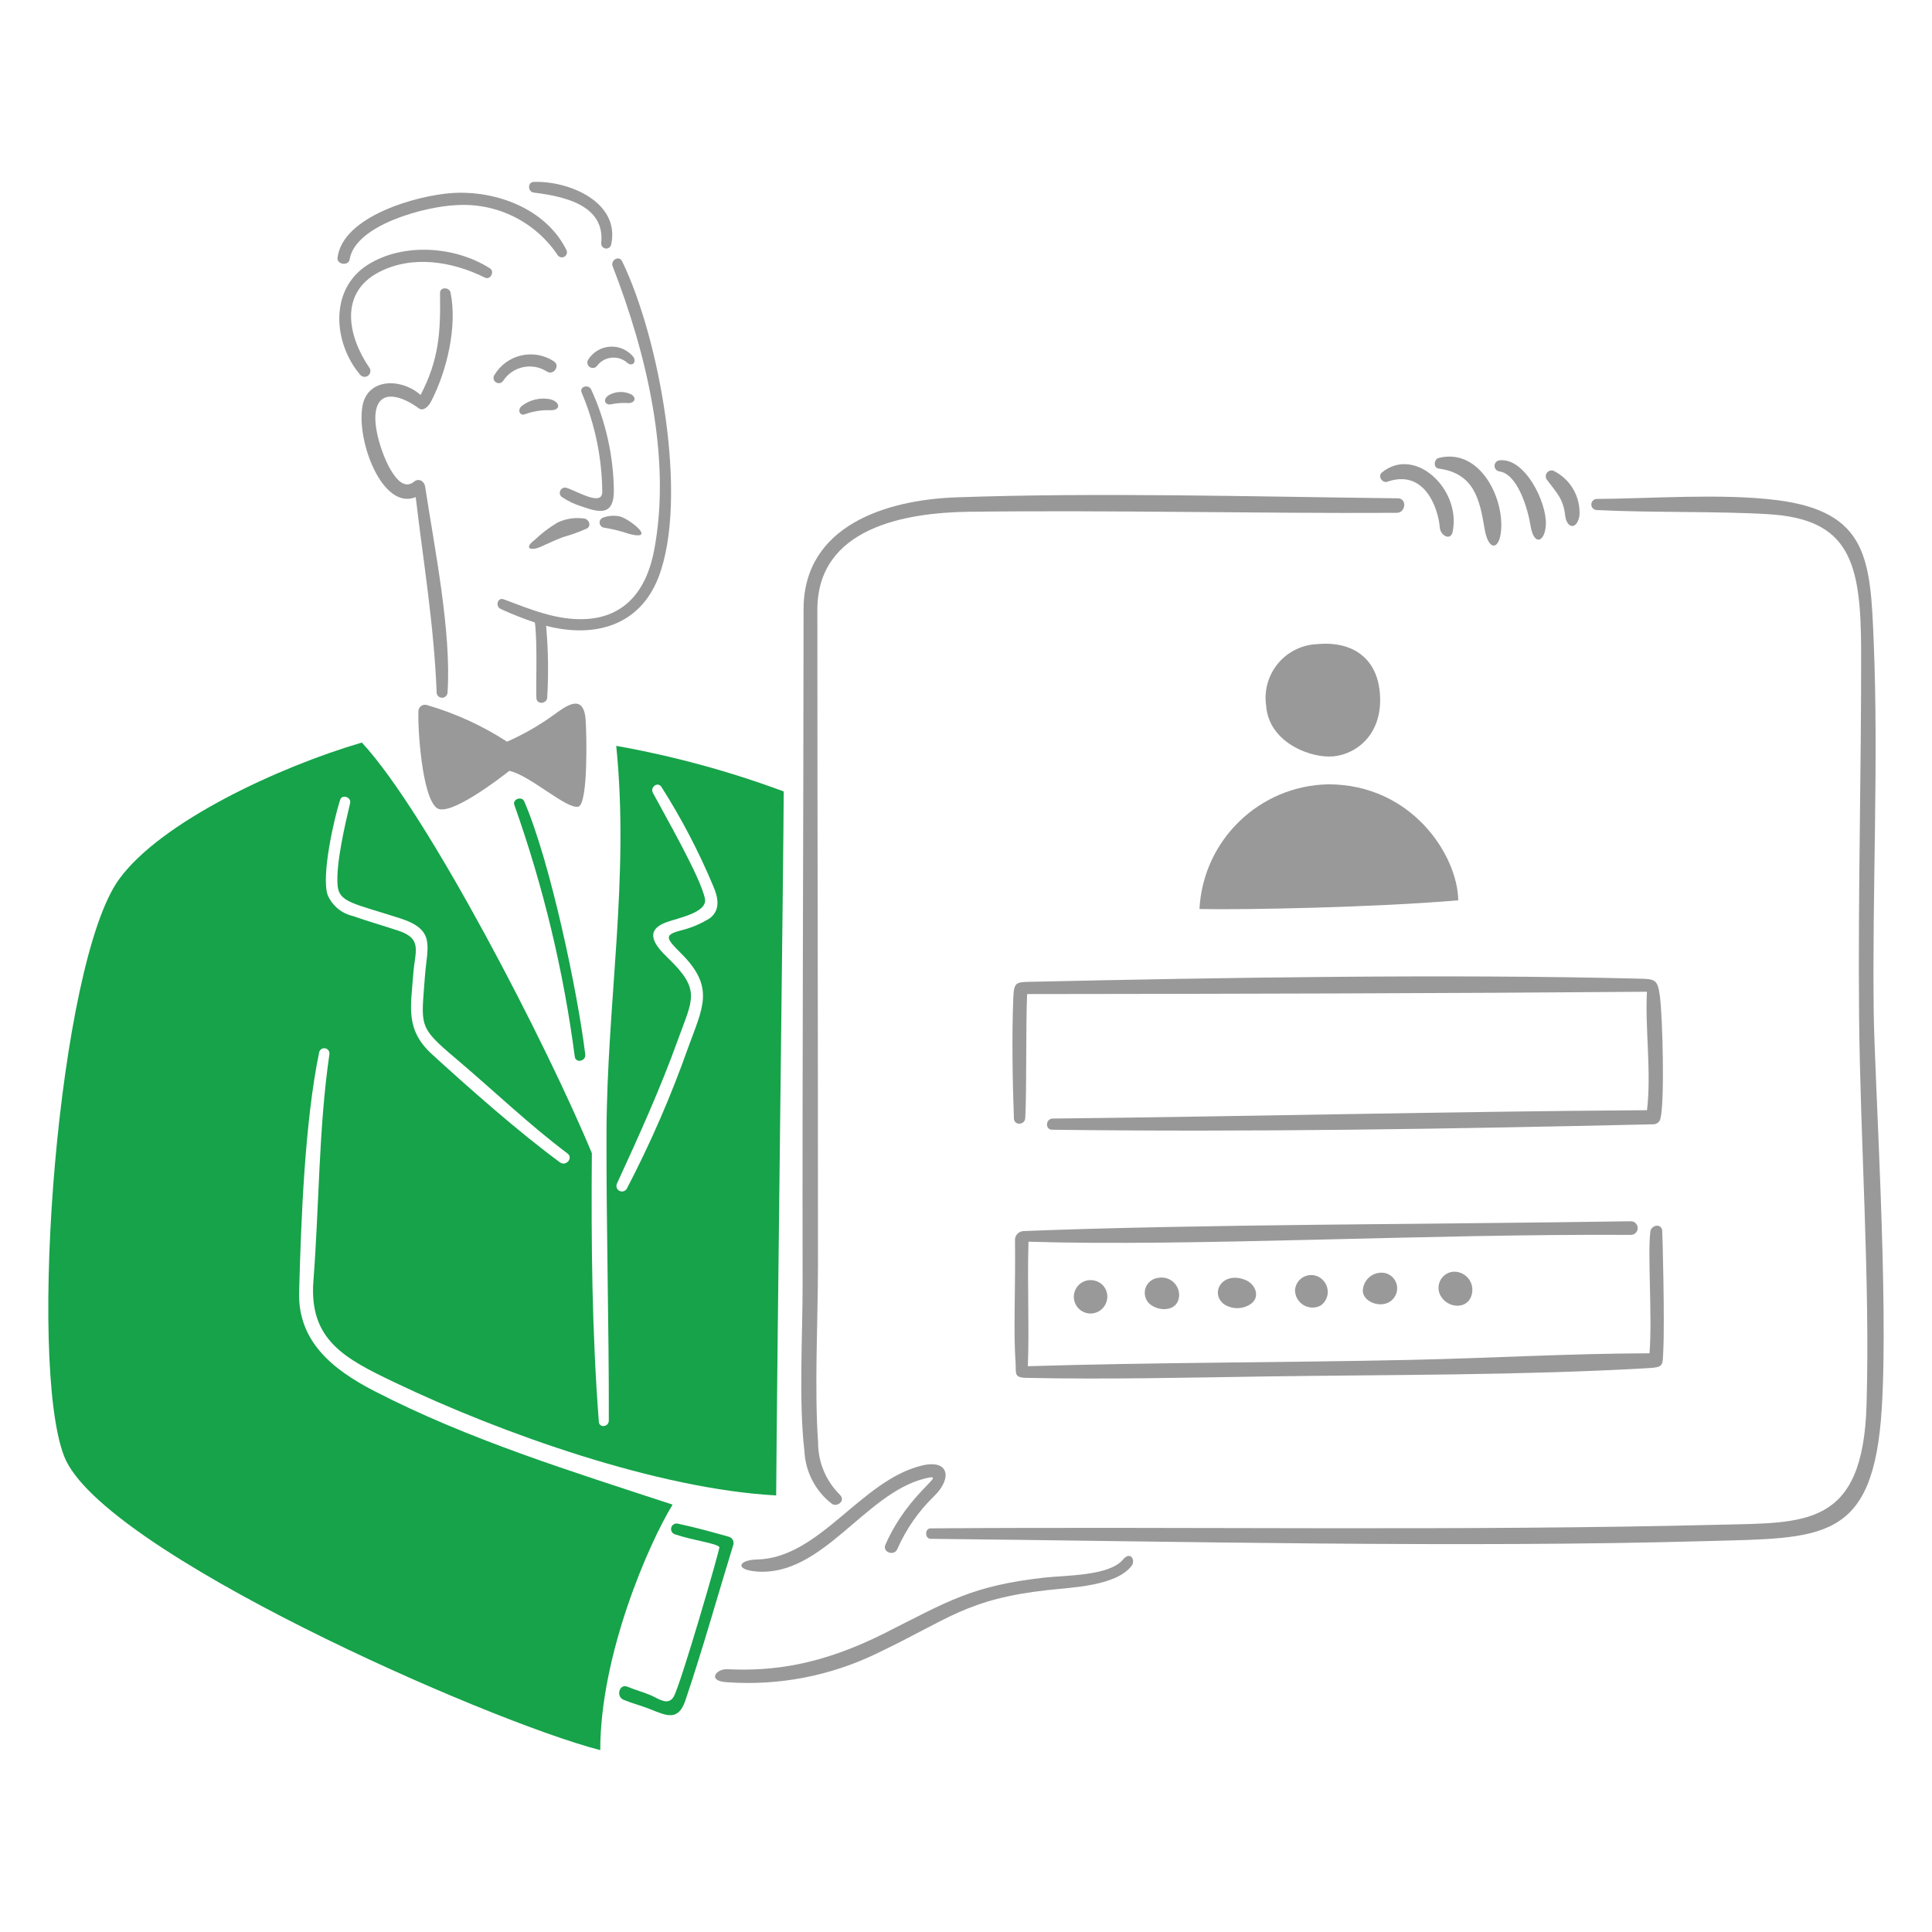
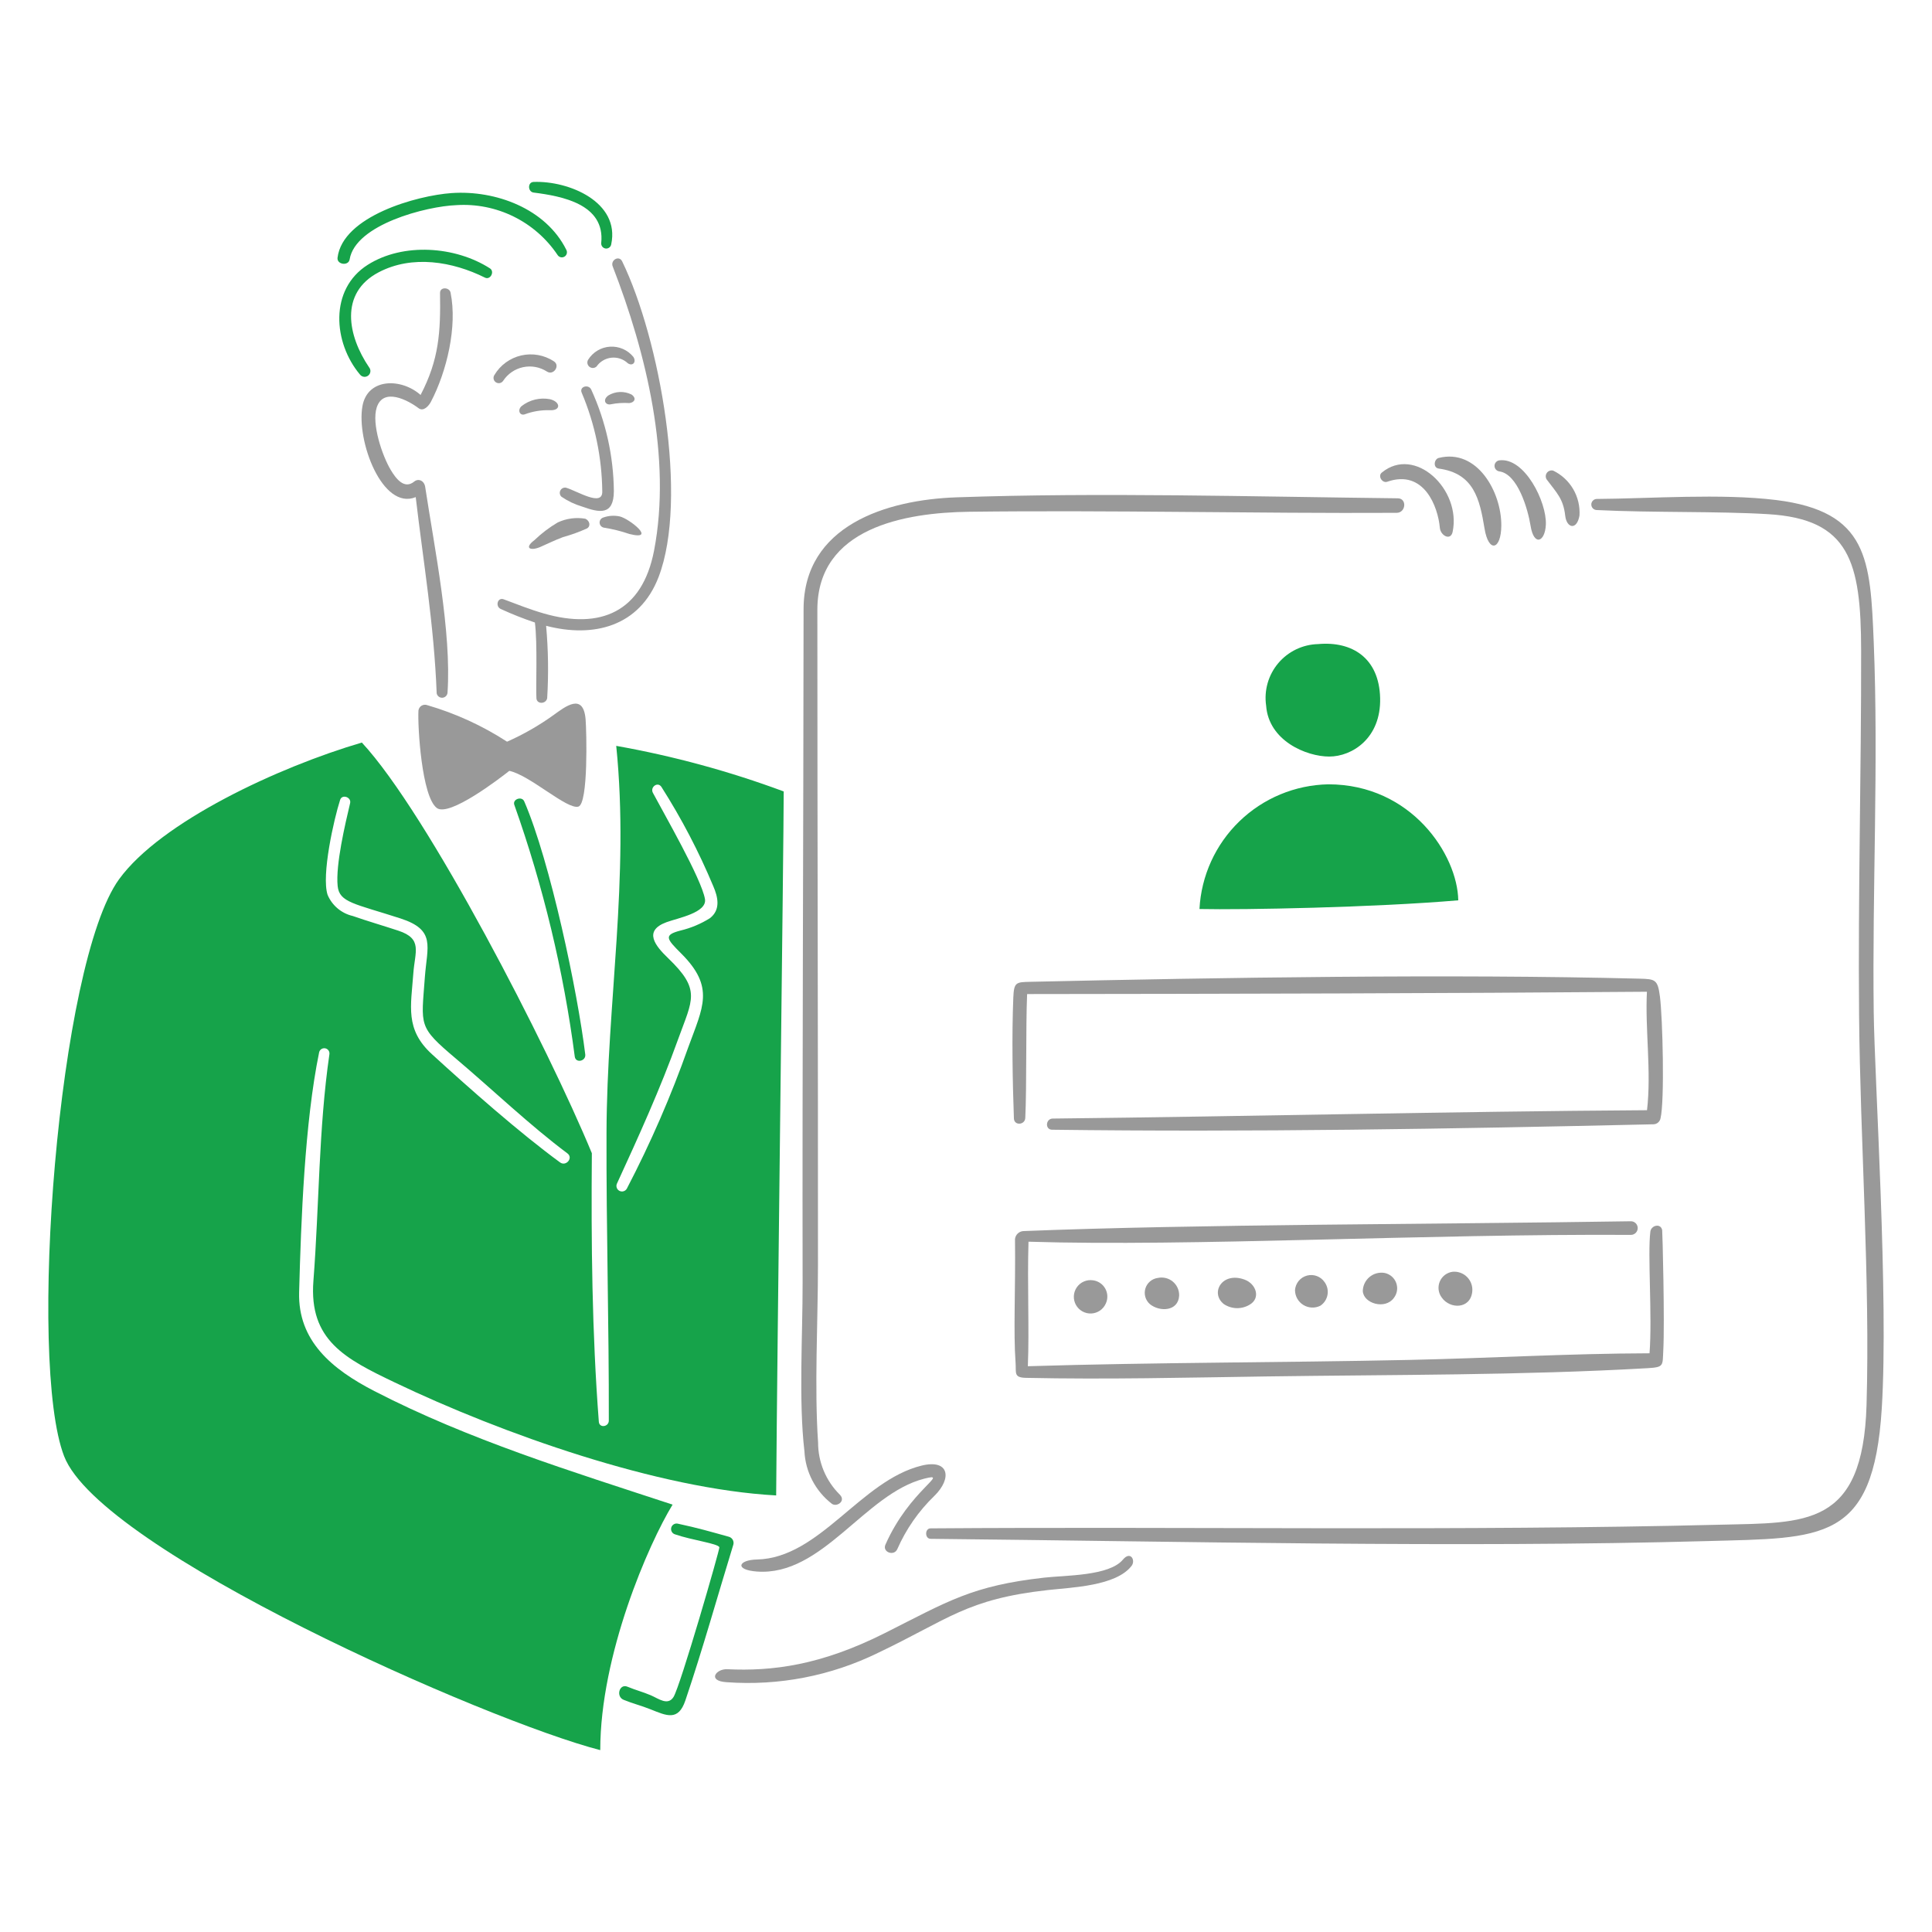
- <svg xmlns="http://www.w3.org/2000/svg" viewBox="0 0 400 400" id="Logged-In-1--Streamline-Brooklyn.svg" height="400" width="400">
-   <path d="M108.536 165.914c-0.496 -1.15 -2.466 -0.446 -2.054 0.714a254.65 254.65 0 0 1 12.518 52.136c0.2 1.43 2.342 0.946 2.172 -0.452 -1.572 -12.876 -7.236 -39.93 -12.636 -52.398Z" fill="#16a34a" stroke-width="1" />
-   <path d="M150.94 318.18c-3.958 -1.104 -6.52 -1.844 -10.542 -2.706a1.144 1.144 0 0 0 -0.632 2.2c3.468 1.2 8.84 1.884 9.176 2.66 0.134 0.312 -8.1 28.83 -9.506 31.024 -1.188 1.854 -3.106 0.31 -4.688 -0.364 -1.768 -0.748 -3.068 -1.044 -4.842 -1.78 -1.668 -0.694 -2.456 2.034 -0.784 2.718 2 0.818 3.534 1.156 5.536 1.954 3.342 1.332 5.762 2.538 7.238 -1.818 3.568 -10.536 6.654 -21.6 9.934 -32.272a1.324 1.324 0 0 0 -0.89 -1.616Z" fill="#16a34a" stroke-width="1" />
-   <path d="M232.484 322.906c-2.826 3.4 -11.872 3.23 -16.282 3.726 -14.972 1.684 -19.852 4.856 -33 11.48 -13.316 6.706 -23.362 7.924 -32.64 7.482 -2.302 -0.11 -4.23 2.436 -0.118 2.688A61.136 61.136 0 0 0 181.8 342.2c14.634 -6.972 18.298 -11.126 35.184 -13 4.942 -0.548 14.074 -0.822 17.294 -5 0.894 -1.152 -0.22 -3.184 -1.794 -1.294Z" fill="#999999" stroke-width="1" />
-   <path d="M275 162.384A27.254 27.254 0 0 0 248.338 188.2c9.06 0.2 36.24 -0.316 53.58 -1.8 -0.152 -9.37 -9.646 -24.016 -26.918 -24.016Z" fill="#999999" stroke-width="1" />
-   <path d="M272.886 133.352a11.142 11.142 0 0 0 -10.746 12.748c0.526 7.27 8.322 10.536 13.064 10.536s10.746 -3.8 10.538 -12.116 -5.826 -11.808 -12.856 -11.168Z" fill="#999999" stroke-width="1" />
-   <path d="M321.586 97.444a1.216 1.216 0 0 0 -1.226 2c1.926 2.588 3.306 3.81 3.702 7.334 0.286 2.558 2.4 3.106 2.954 -0.042a9.666 9.666 0 0 0 -5.43 -9.292Z" fill="#999999" stroke-width="1" />
-   <path d="M310.4 95.314a1.154 1.154 0 0 0 0 2.28c3.858 0.51 5.954 7.92 6.484 11.242 0.694 4.342 3 3.4 3.17 -0.216 0.206 -4.666 -4.398 -14.002 -9.654 -13.306Z" fill="#999999" stroke-width="1" />
-   <path d="M297.866 94.814c-0.962 0.242 -1.216 2.036 0.012 2.2 7.242 0.984 8.468 6.254 9.48 12.422 0.834 5.08 3.438 4.476 3.472 -0.628 0.046 -6.922 -4.982 -15.998 -12.964 -13.994Z" fill="#999999" stroke-width="1" />
-   <path d="M286.078 97.85c-0.874 0.722 0.114 2.244 1.134 1.888 7.62 -2.656 10.516 5.19 10.892 9.532 0.142 1.638 2.248 2.762 2.65 0.842 1.832 -8.77 -7.808 -17.938 -14.676 -12.262Z" fill="#999999" stroke-width="1" />
-   <path d="M387.934 209.586c-0.322 -25.294 1.022 -51.718 0 -76.676 -0.696 -17.036 -1.134 -27.028 -20.214 -29.386 -11.4 -1.4 -26.044 -0.292 -37.098 -0.222a1.146 1.146 0 0 0 -0.022 2.298c11.566 0.576 24.926 0.218 35.478 0.854 16.828 1.012 19.222 9.82 19.25 28.2 0.038 25.2 -0.654 50.35 -0.424 75.576 0.236 26.028 2.3 54.952 1.544 80.646 -0.744 25.384 -12.65 24.366 -30.382 24.8 -53.44 1.336 -110.098 0.358 -163.4 0.754 -1.222 0 -1.22 2.154 0 2.166 51.072 0.522 109.442 1.902 160.854 0.466 23.8 -0.666 34.342 0.29 36.076 -27.4 1.444 -22.862 -1.488 -68.188 -1.662 -82.076Z" fill="#999999" stroke-width="1" />
-   <path d="M289.4 103.168c-29.85 -0.336 -61.636 -1.242 -91.39 -0.2 -14.496 0.508 -31.638 5.838 -31.638 23.168 -0.03 46.5 -0.278 93 -0.2 139.498 0.016 10.8 -0.834 24.51 0.376 34.828a14.644 14.644 0 0 0 5.646 10.854c1.018 0.8 3.02 -0.53 1.666 -1.878a15.154 15.154 0 0 1 -4.484 -10.762c-0.786 -11.492 -0.03 -24.928 -0.024 -36.67 0.022 -45.254 -0.126 -90.514 -0.126 -135.762 0 -16.968 18.112 -20.126 31.504 -20.29 29.456 -0.362 58.968 0.374 88.436 0.222 1.908 -0.01 2.184 -2.976 0.234 -3.008Z" fill="#999999" stroke-width="1" />
-   <path d="M300.776 263.302a3.354 3.354 0 0 0 -2.256 5.37c1.688 2.388 5.884 2.4 6.294 -1.216a3.75 3.75 0 0 0 -4.038 -4.154Z" fill="#999999" stroke-width="1" />
-   <path d="M286.682 263.552a3.862 3.862 0 0 0 -4.528 3.77c0.166 2.558 4.614 3.872 6.412 1.424a3.246 3.246 0 0 0 -1.884 -5.194Z" fill="#999999" stroke-width="1" />
-   <path d="M274.252 265.464a3.358 3.358 0 0 0 -6.136 1.652 3.632 3.632 0 0 0 5.252 3.22 3.442 3.442 0 0 0 0.884 -4.872Z" fill="#999999" stroke-width="1" />
-   <path d="M257.68 264.93c-4.68 -1.724 -7.19 2.774 -4.306 5.06a4.974 4.974 0 0 0 5.314 0.154c2.388 -1.344 1.402 -4.326 -1.008 -5.214Z" fill="#999999" stroke-width="1" />
-   <path d="M239.714 264.584a3.106 3.106 0 0 0 -1.632 5.43c2 1.634 5.866 1.52 6.048 -1.762a3.64 3.64 0 0 0 -4.416 -3.668Z" fill="#999999" stroke-width="1" />
-   <path d="M226.282 265.072a3.456 3.456 0 1 0 2.668 4.8 3.4 3.4 0 0 0 -2.668 -4.8Z" fill="#999999" stroke-width="1" />
-   <path d="M344.136 254.68c-0.302 -1.498 -2.282 -0.988 -2.446 0.304 -0.6 4.684 0.42 17.468 -0.172 25.2 -16.66 0.042 -33.2 1.02 -49.914 1.376 -26.384 0.564 -52.46 0.498 -78.8 1.302 0.32 -7.6 -0.132 -16.978 0.136 -25.78 33.646 1.046 82.244 -1.66 124.772 -1.412a1.412 1.412 0 0 0 0 -2.822c-40.478 0.646 -89.902 0.6 -125.83 2.034a1.848 1.848 0 0 0 -1.736 1.64c0.12 10.654 -0.35 19.142 0.116 25.588 0.156 2.14 -0.432 3.102 2.144 3.158 16.816 0.36 33.2 -0.054 50.022 -0.294 26 -0.37 52.72 -0.218 78.622 -1.704 3.504 -0.2 3.148 -0.492 3.314 -3.648 0.318 -5.786 -0.164 -24.674 -0.228 -24.942Z" fill="#999999" stroke-width="1" />
-   <path d="M343.668 206.3c-0.45 -3.48 -0.962 -3.6 -4.184 -3.676 -39.2 -1 -86.894 -0.226 -126.178 0.65 -2.968 0.066 -3.38 0.074 -3.512 3.304 -0.318 7.728 -0.158 17.348 0.124 24.982 0.056 1.544 2.286 1.384 2.356 -0.104 0.312 -6.42 0.086 -18.762 0.38 -25.646 42.548 -0.046 85.8 -0.132 128.324 -0.48 -0.4 7.782 0.952 16.502 0.02 24.526 -40.644 0.26 -82 1.286 -123.046 1.73 -1.464 0.016 -1.642 2.292 -0.13 2.312 41 0.526 82.088 -0.16 124.516 -1.126a1.516 1.516 0 0 0 1.452 -1.23c0.874 -3.542 0.452 -20.812 -0.122 -25.242Z" fill="#999999" stroke-width="1" />
-   <path d="M190.8 303.44c-12.654 3.118 -21.074 19.15 -34.092 19.438 -3.862 0.086 -4.684 2.146 0 2.492 13.586 1 22.288 -16.08 34.65 -19.228 5.542 -1.412 -3.012 2.27 -8.04 13.666 -0.682 1.546 1.778 2.456 2.458 0.922a34.638 34.638 0 0 1 7.674 -11.022c3.726 -3.644 3.054 -7.676 -2.65 -6.268Z" fill="#999999" stroke-width="1" />
-   <path d="M85.752 99.706c-2.086 1.708 -3.832 -0.702 -4.862 -2.426 -1.734 -2.904 -4 -9.51 -2.89 -12.924 1.346 -4.166 6.38 -1.562 8.668 0.16 1.024 0.772 2.116 -0.506 2.546 -1.326 3.286 -6.276 5.506 -15.574 4.072 -22.6 -0.236 -1.156 -2.2 -1.242 -2.182 0.066 0.128 8.07 -0.188 13.764 -4.028 21.116 -3.98 -3.532 -10.974 -3.55 -12.032 2.292 -1.302 7.2 4.136 21.684 11.028 18.86 1.546 13.258 3.8 26.462 4.338 40.63a1.136 1.136 0 0 0 2.24 -0.088c0.872 -12.544 -2.722 -30.148 -4.622 -42.666 -0.198 -1.292 -1.4 -1.812 -2.276 -1.094Z" fill="#999999" stroke-width="1" />
-   <path d="M121.242 148.936c-0.466 -5.6 -4.188 -2.658 -6.65 -0.882a53.718 53.718 0 0 1 -9.612 5.504A62.222 62.222 0 0 0 88.476 146a1.362 1.362 0 0 0 -1.84 1.094c-0.188 3.286 0.67 17.884 3.812 20.2 2.566 1.892 12.968 -6.092 15 -7.696 4.302 0.912 11.954 8.08 14.306 7.4 2.07 -0.616 1.69 -15.598 1.488 -18.062Z" fill="#999999" stroke-width="1" />
-   <path d="M128.812 54.11c-0.638 -1.318 -2.468 -0.258 -1.962 1.042 6.978 17.94 12.246 39.752 8.564 58.854 -2.446 12.69 -11.068 16.386 -22.8 13.012 -2.844 -0.816 -5.636 -1.93 -8.322 -2.934 -1.286 -0.48 -1.8 1.46 -0.614 2a70.2 70.2 0 0 0 7.066 2.8c0.564 4.342 0.174 13.346 0.316 15.678 0.078 1.294 2 1.232 2.228 -0.014a99.76 99.76 0 0 0 -0.22 -14.982c9.8 2.554 19.34 0.182 23.292 -10.116 6.198 -16.178 0.258 -49.25 -7.548 -65.34Z" fill="#999999" stroke-width="1" />
-   <path d="M110.466 37.668c-1.272 0.05 -1.2 2.052 0.012 2.2 5.882 0.74 14.832 2.412 14 10.44a1.044 1.044 0 0 0 2.07 0.268c1.852 -8.752 -8.784 -13.192 -16.082 -12.908Z" fill="#999999" stroke-width="1" />
-   <path d="M117.26 51.744c-4.246 -8.576 -14.674 -12.4 -23.754 -11.77 -7.186 0.498 -22.574 4.78 -23.622 13.388 -0.174 1.422 2.27 1.77 2.506 0.34 1.19 -7.236 15.928 -11 22.096 -11.23a23.418 23.418 0 0 1 20.938 10.298 1.052 1.052 0 0 0 1.836 -1.026Z" fill="#999999" stroke-width="1" />
-   <path d="M101.438 55.562c-7.156 -4.59 -17.948 -5.382 -25.288 -0.744 -8.022 5.066 -7.174 16.156 -1.6 22.754a1.2 1.2 0 0 0 1.874 -1.51c-4.4 -6.476 -6.242 -15.386 2 -19.7 6.934 -3.628 15.278 -2.224 21.986 1.12 1.112 0.552 2.062 -1.256 1.028 -1.92Z" fill="#999999" stroke-width="1" />
-   <path d="M130.758 81.686a4.97 4.97 0 0 0 -4.83 0.2c-1.288 0.98 -0.488 2.072 0.57 1.812a14.324 14.324 0 0 1 3.784 -0.244c1.032 -0.092 1.614 -0.954 0.476 -1.768Z" fill="#999999" stroke-width="1" />
-   <path d="M113.886 82.654a7.316 7.316 0 0 0 -5.902 1.428c-0.908 0.82 -0.374 2.022 0.63 1.71a13.68 13.68 0 0 1 5.138 -0.866c2.434 0.164 2.35 -1.712 0.134 -2.272Z" fill="#999999" stroke-width="1" />
-   <path d="M131.146 73.91a5.766 5.766 0 0 0 -9.4 0.6 1.13 1.13 0 0 0 1.764 1.368 4.292 4.292 0 0 1 6.464 -0.678c0.98 0.692 1.846 -0.2 1.172 -1.29Z" fill="#999999" stroke-width="1" />
-   <path d="M114.664 74.8a8.744 8.744 0 0 0 -12.298 2.832 1.086 1.086 0 0 0 1.8 1.224 6.576 6.576 0 0 1 9.058 -1.938c1.376 0.908 2.836 -1.238 1.44 -2.118Z" fill="#999999" stroke-width="1" />
-   <path d="M128.316 106.924a6.2 6.2 0 0 0 -3.376 0.212 1.082 1.082 0 0 0 0.106 2.112 31.586 31.586 0 0 1 5.274 1.31c5.782 1.442 -0.038 -3.186 -2.004 -3.634Z" fill="#999999" stroke-width="1" />
-   <path d="M121.2 107.4a9.644 9.644 0 0 0 -5.73 0.77 25.914 25.914 0 0 0 -4.818 3.656c-2.296 1.74 -0.716 2.274 1.248 1.4 1.664 -0.734 3 -1.4 4.652 -2.018a34.92 34.92 0 0 0 5 -1.812c0.816 -0.512 0.516 -1.596 -0.352 -1.996Z" fill="#999999" stroke-width="1" />
-   <path d="M122.41 80.66c-0.55 -1.18 -2.504 -0.64 -1.986 0.618a53.916 53.916 0 0 1 4.27 20.51c0.034 3.2 -5.162 -0.114 -7.496 -0.816a1.092 1.092 0 0 0 -0.956 1.868 15.2 15.2 0 0 0 4.29 2.042c3.558 1.274 6.54 1.914 6.562 -3.2a51.854 51.854 0 0 0 -4.684 -21.022Z" fill="#999999" stroke-width="1" />
-   <path d="M81.734 286.224c22.154 10.6 54.55 22.072 78.962 23.39 0.2 -30.114 1.562 -135.248 1.562 -145.754a200.302 200.302 0 0 0 -34.674 -9.436c2.78 27.4 -1.924 53.112 -2.012 80.084 -0.064 19.892 0.524 39.762 0.476 59.614 0 1.306 -1.962 1.6 -2.066 0.238 -1.416 -18.488 -1.6 -37.07 -1.446 -55.6 -9.076 -21.96 -33.924 -70.294 -47.62 -85.022 -17.226 5.058 -41.6 16.378 -50.256 28.29 -12.64 17.372 -18.97 99.872 -11.384 119.47s87.654 54.84 111 60.846c0 -19.75 10.012 -42.714 14.976 -50.826 -21.026 -6.918 -42.178 -13.416 -61.76 -23.518 -8.782 -4.53 -15.83 -10.388 -15.562 -20.446 0.4 -14.93 1.152 -35.118 4.134 -49.63a1.082 1.082 0 0 1 2.14 0.318c-2.254 15.524 -2.104 31.308 -3.316 46.956 -0.95 12.282 6.584 16.118 16.846 21.026Zm45.968 -41.102c4.584 -9.982 9 -19.686 12.718 -30.024 2.958 -8.2 4.772 -10.126 -2.086 -16.716 -2.66 -2.554 -5.22 -5.664 -0.324 -7.458 2.332 -0.856 8.432 -1.962 7.944 -4.8 -0.724 -4.186 -8.502 -17.682 -10.778 -21.976 -0.63 -1.188 1 -2.4 1.77 -1.218a135.49 135.49 0 0 1 10.718 20.516c1 2.294 1.574 4.896 -0.678 6.652a20.51 20.51 0 0 1 -6.1 2.562c-3.564 0.926 -2.88 1.724 0.144 4.744 7.03 7.014 4.498 11.096 1.46 19.446a226.044 226.044 0 0 1 -12.708 29.24 1.15 1.15 0 0 1 -2.08 -0.968Zm-59.88 -59.86c-1.31 -4.056 1.316 -15.702 2.6 -19.662 0.4 -1.236 2.36 -0.554 2.066 0.684 -1.024 4.334 -3.026 12.772 -2.58 17.164 0.348 3.418 3.474 3.622 13 6.702 7.4 2.4 5.52 5.768 5.052 12.2 -0.734 10.128 -1.466 10.152 6.4 16.8 7.542 6.372 15.31 13.814 23.124 19.65 1.256 0.938 -0.298 2.762 -1.52 1.87 -8.342 -6.096 -18.934 -15.452 -26.552 -22.424 -5.6 -5.122 -4.326 -9.938 -3.836 -16.728 0.324 -4.486 1.986 -7.15 -3.094 -8.828 -3.142 -1.038 -6.322 -1.954 -9.446 -3.044a7.484 7.484 0 0 1 -5.214 -4.384Z" fill="#16a34a" stroke-width="1" />
+ <svg xmlns="http://www.w3.org/2000/svg" width="400" height="400" viewBox="0 0 400 400" fill="none">
+   <path d="M108.536 165.914C108.04 164.764 106.07 165.468 106.482 166.628C112.478 183.518 116.674 200.993 119 218.764C119.2 220.194 121.342 219.71 121.172 218.312C119.6 205.436 113.936 178.382 108.536 165.914Z" fill="#16A34A" />
+   <path d="M150.94 318.18C146.982 317.076 144.42 316.336 140.398 315.474C140.106 315.39 139.793 315.426 139.527 315.573C139.262 315.72 139.066 315.966 138.982 316.258C138.898 316.55 138.934 316.863 139.081 317.128C139.228 317.394 139.474 317.59 139.766 317.674C143.234 318.874 148.606 319.558 148.942 320.334C149.076 320.646 140.842 349.164 139.436 351.358C138.248 353.212 136.33 351.668 134.748 350.994C132.98 350.246 131.68 349.95 129.906 349.214C128.238 348.52 127.45 351.248 129.122 351.932C131.122 352.75 132.656 353.088 134.658 353.886C138 355.218 140.42 356.424 141.896 352.068C145.464 341.532 148.55 330.468 151.83 319.796C151.921 319.464 151.879 319.109 151.713 318.807C151.546 318.506 151.269 318.281 150.94 318.18Z" fill="#16A34A" />
+   <path d="M232.484 322.906C229.658 326.306 220.612 326.136 216.202 326.632C201.23 328.316 196.35 331.488 183.202 338.112C169.886 344.818 159.84 346.036 150.562 345.594C148.26 345.484 146.332 348.03 150.444 348.282C161.25 349.069 172.072 346.97 181.8 342.2C196.434 335.228 200.098 331.074 216.984 329.2C221.926 328.652 231.058 328.378 234.278 324.2C235.172 323.048 234.058 321.016 232.484 322.906Z" fill="#999999" />
+   <path d="M275 162.384C268.117 162.524 261.542 165.264 256.596 170.053C251.65 174.842 248.7 181.325 248.338 188.2C257.398 188.4 284.578 187.884 301.918 186.4C301.766 177.03 292.272 162.384 275 162.384Z" fill="#16A34A" />
+   <path d="M272.886 133.352C271.311 133.392 269.762 133.765 268.341 134.447C266.921 135.129 265.661 136.105 264.646 137.309C263.63 138.514 262.882 139.921 262.45 141.436C262.018 142.951 261.912 144.541 262.14 146.1C262.666 153.37 270.462 156.636 275.204 156.636C279.946 156.636 285.95 152.836 285.742 144.52C285.534 136.204 279.916 132.712 272.886 133.352Z" fill="#16A34A" />
+   <path d="M321.586 97.444C321.33 97.37 321.056 97.381 320.808 97.478C320.559 97.574 320.349 97.749 320.21 97.976C320.07 98.204 320.009 98.47 320.037 98.736C320.064 99.001 320.177 99.25 320.36 99.444C322.286 102.032 323.666 103.254 324.062 106.778C324.348 109.336 326.462 109.884 327.016 106.736C327.134 104.823 326.68 102.919 325.714 101.265C324.747 99.61 323.31 98.28 321.586 97.444Z" fill="#999999" />
+   <path d="M310.4 95.314C310.128 95.357 309.881 95.495 309.702 95.704C309.524 95.913 309.425 96.179 309.425 96.454C309.425 96.729 309.524 96.995 309.702 97.204C309.881 97.413 310.128 97.551 310.4 97.594C314.258 98.104 316.354 105.514 316.884 108.836C317.578 113.178 319.884 112.236 320.054 108.62C320.26 103.954 315.656 94.618 310.4 95.314Z" fill="#999999" />
+   <path d="M297.866 94.814C296.904 95.056 296.65 96.85 297.878 97.014C305.12 97.998 306.346 103.268 307.358 109.436C308.192 114.516 310.796 113.912 310.83 108.808C310.876 101.886 305.848 92.81 297.866 94.814Z" fill="#999999" />
+   <path d="M286.078 97.85C285.204 98.572 286.192 100.094 287.212 99.738C294.832 97.082 297.728 104.928 298.104 109.27C298.246 110.908 300.352 112.032 300.754 110.112C302.586 101.342 292.946 92.174 286.078 97.85Z" fill="#999999" />
+   <path d="M387.934 209.586C387.612 184.292 388.956 157.868 387.934 132.91C387.238 115.874 386.8 105.882 367.72 103.524C356.32 102.124 341.676 103.232 330.622 103.302C330.317 103.299 330.024 103.417 329.806 103.631C329.589 103.844 329.465 104.135 329.462 104.44C329.459 104.745 329.577 105.038 329.79 105.256C330.004 105.473 330.295 105.597 330.6 105.6C342.166 106.176 355.526 105.818 366.078 106.454C382.906 107.466 385.3 116.274 385.328 134.654C385.366 159.854 384.674 185.004 384.904 210.23C385.14 236.258 387.204 265.182 386.448 290.876C385.704 316.26 373.798 315.242 356.066 315.676C302.626 317.012 245.968 316.034 192.666 316.43C191.444 316.43 191.446 318.584 192.666 318.596C243.738 319.118 302.108 320.498 353.52 319.062C377.32 318.396 387.862 319.352 389.596 291.662C391.04 268.8 388.108 223.474 387.934 209.586Z" fill="#999999" />
+   <path d="M289.4 103.168C259.55 102.832 227.764 101.926 198.01 102.968C183.514 103.476 166.372 108.806 166.372 126.136C166.342 172.636 166.094 219.136 166.172 265.634C166.188 276.434 165.338 290.144 166.548 300.462C166.651 302.571 167.209 304.633 168.183 306.507C169.158 308.38 170.526 310.021 172.194 311.316C173.212 312.116 175.214 310.786 173.86 309.438C172.439 308.029 171.311 306.353 170.542 304.505C169.772 302.658 169.376 300.677 169.376 298.676C168.59 287.184 169.346 273.748 169.352 262.006C169.374 216.752 169.226 171.492 169.226 126.244C169.226 109.276 187.338 106.118 200.73 105.954C230.186 105.592 259.698 106.328 289.166 106.176C291.074 106.166 291.35 103.2 289.4 103.168Z" fill="#999999" />
+   <path d="M300.776 263.302C300.189 263.374 299.631 263.599 299.159 263.956C298.688 264.312 298.318 264.787 298.089 265.332C297.86 265.878 297.78 266.474 297.855 267.06C297.931 267.647 298.16 268.203 298.52 268.672C300.208 271.06 304.404 271.072 304.814 267.456C304.875 266.906 304.814 266.348 304.635 265.824C304.455 265.3 304.162 264.822 303.776 264.425C303.39 264.028 302.921 263.721 302.402 263.527C301.883 263.333 301.328 263.256 300.776 263.302Z" fill="#999999" />
+   <path d="M286.682 263.552C286.13 263.455 285.563 263.48 285.021 263.624C284.479 263.769 283.975 264.029 283.545 264.388C283.114 264.747 282.766 265.195 282.526 265.702C282.286 266.209 282.159 266.761 282.154 267.322C282.32 269.88 286.768 271.194 288.566 268.746C288.91 268.312 289.137 267.797 289.226 267.251C289.314 266.704 289.262 266.144 289.073 265.623C288.884 265.103 288.565 264.639 288.147 264.277C287.728 263.914 287.224 263.665 286.682 263.552Z" fill="#999999" />
+   <path d="M274.252 265.464C273.861 264.883 273.298 264.439 272.642 264.194C271.986 263.949 271.27 263.915 270.594 264.097C269.918 264.279 269.315 264.668 268.871 265.209C268.427 265.751 268.163 266.417 268.116 267.116C268.121 267.732 268.283 268.337 268.586 268.873C268.89 269.409 269.324 269.86 269.85 270.182C270.375 270.504 270.973 270.687 271.589 270.714C272.205 270.741 272.817 270.611 273.368 270.336C273.753 270.079 274.081 269.748 274.335 269.362C274.588 268.976 274.762 268.542 274.844 268.088C274.927 267.633 274.917 267.166 274.815 266.716C274.713 266.265 274.522 265.839 274.252 265.464Z" fill="#999999" />
+   <path d="M257.68 264.93C253 263.206 250.49 267.704 253.374 269.99C254.154 270.516 255.068 270.809 256.009 270.837C256.949 270.864 257.878 270.624 258.688 270.144C261.076 268.8 260.09 265.818 257.68 264.93Z" fill="#999999" />
+   <path d="M239.714 264.584C239.12 264.661 238.56 264.909 238.103 265.296C237.646 265.684 237.311 266.196 237.139 266.77C236.966 267.344 236.964 267.956 237.131 268.532C237.298 269.107 237.629 269.622 238.082 270.014C240.082 271.648 243.948 271.534 244.13 268.252C244.147 267.699 244.038 267.149 243.81 266.644C243.583 266.14 243.243 265.694 242.818 265.34C242.392 264.986 241.891 264.734 241.353 264.603C240.815 264.472 240.255 264.466 239.714 264.584Z" fill="#999999" />
+   <path d="M226.282 265.072C225.644 264.979 224.993 265.066 224.402 265.323C223.811 265.58 223.304 265.997 222.938 266.528C222.572 267.058 222.361 267.68 222.33 268.324C222.298 268.968 222.448 269.607 222.761 270.171C223.074 270.734 223.538 271.199 224.102 271.512C224.665 271.825 225.304 271.975 225.948 271.944C226.592 271.913 227.214 271.702 227.745 271.336C228.275 270.97 228.693 270.463 228.95 269.872C229.174 269.386 229.281 268.854 229.261 268.319C229.241 267.785 229.095 267.262 228.835 266.794C228.575 266.327 228.208 265.927 227.765 265.628C227.321 265.328 226.813 265.138 226.282 265.072Z" fill="#999999" />
+   <path d="M344.136 254.68C343.834 253.182 341.854 253.692 341.69 254.984C341.09 259.668 342.11 272.452 341.518 280.184C324.858 280.226 308.318 281.204 291.604 281.56C265.22 282.124 239.144 282.058 212.804 282.862C213.124 275.262 212.672 265.884 212.94 257.082C246.586 258.128 295.184 255.422 337.712 255.67C338.077 255.656 338.423 255.501 338.676 255.238C338.929 254.975 339.071 254.624 339.071 254.259C339.071 253.894 338.929 253.543 338.676 253.279C338.423 253.016 338.077 252.862 337.712 252.848C297.234 253.494 247.81 253.448 211.882 254.882C211.445 254.906 211.031 255.084 210.714 255.384C210.396 255.684 210.195 256.087 210.146 256.522C210.266 267.176 209.796 275.664 210.262 282.11C210.418 284.25 209.83 285.212 212.406 285.268C229.222 285.628 245.606 285.214 262.428 284.974C288.428 284.604 315.148 284.756 341.05 283.27C344.554 283.07 344.198 282.778 344.364 279.622C344.682 273.836 344.2 254.948 344.136 254.68Z" fill="#999999" />
+   <path d="M343.668 206.3C343.218 202.82 342.706 202.7 339.484 202.624C300.284 201.624 252.59 202.398 213.306 203.274C210.338 203.34 209.926 203.348 209.794 206.578C209.476 214.306 209.636 223.926 209.918 231.56C209.974 233.104 212.204 232.944 212.274 231.456C212.586 225.036 212.36 212.694 212.654 205.81C255.202 205.764 298.454 205.678 340.978 205.33C340.578 213.112 341.93 221.832 340.998 229.856C300.354 230.116 258.998 231.142 217.952 231.586C216.488 231.602 216.31 233.878 217.822 233.898C258.822 234.424 299.91 233.738 342.338 232.772C342.684 232.764 343.017 232.637 343.281 232.413C343.545 232.189 343.725 231.882 343.79 231.542C344.664 228 344.242 210.73 343.668 206.3Z" fill="#999999" />
+   <path d="M190.8 303.44C178.146 306.558 169.726 322.59 156.708 322.878C152.846 322.964 152.024 325.024 156.708 325.37C170.294 326.37 178.996 309.29 191.358 306.142C196.9 304.73 188.346 308.412 183.318 319.808C182.636 321.354 185.096 322.264 185.776 320.73C187.591 316.591 190.198 312.846 193.45 309.708C197.176 306.064 196.504 302.032 190.8 303.44Z" fill="#999999" />
+   <path d="M85.752 99.706C83.666 101.414 81.92 99.004 80.89 97.28C79.156 94.376 76.89 87.77 78 84.356C79.346 80.19 84.38 82.794 86.668 84.516C87.692 85.288 88.784 84.01 89.214 83.19C92.5 76.914 94.72 67.616 93.286 60.59C93.05 59.434 91.086 59.348 91.104 60.656C91.232 68.726 90.916 74.42 87.076 81.772C83.096 78.24 76.102 78.222 75.044 84.064C73.742 91.264 79.18 105.748 86.072 102.924C87.618 116.182 89.872 129.386 90.41 143.554C90.464 143.818 90.61 144.054 90.822 144.22C91.034 144.386 91.298 144.471 91.567 144.46C91.836 144.45 92.093 144.344 92.291 144.162C92.489 143.98 92.616 143.733 92.65 143.466C93.522 130.922 89.928 113.318 88.028 100.8C87.83 99.508 86.628 98.988 85.752 99.706Z" fill="#999999" />
+   <path d="M121.242 148.936C120.776 143.336 117.054 146.278 114.592 148.054C111.586 150.215 108.365 152.059 104.98 153.558C99.877 150.245 94.317 147.699 88.476 146C88.284 145.926 88.077 145.896 87.871 145.914C87.666 145.931 87.467 145.995 87.29 146.1C87.113 146.206 86.962 146.35 86.849 146.522C86.735 146.694 86.663 146.89 86.636 147.094C86.448 150.38 87.306 164.978 90.448 167.294C93.014 169.186 103.416 161.202 105.448 159.598C109.75 160.51 117.402 167.678 119.754 166.998C121.824 166.382 121.444 151.4 121.242 148.936Z" fill="#999999" />
+   <path d="M128.812 54.11C128.174 52.792 126.344 53.852 126.85 55.152C133.828 73.092 139.096 94.904 135.414 114.006C132.968 126.696 124.346 130.392 112.614 127.018C109.77 126.202 106.978 125.088 104.292 124.084C103.006 123.604 102.492 125.544 103.678 126.084C105.981 127.144 108.34 128.079 110.744 128.884C111.308 133.226 110.918 142.23 111.06 144.562C111.138 145.856 113.06 145.794 113.288 144.548C113.591 139.556 113.517 134.547 113.068 129.566C122.868 132.12 132.408 129.748 136.36 119.45C142.558 103.272 136.618 70.2 128.812 54.11Z" fill="#999999" />
+   <path d="M110.466 37.668C109.194 37.718 109.266 39.72 110.478 39.868C116.36 40.608 125.31 42.28 124.478 50.308C124.45 50.579 124.529 50.85 124.698 51.063C124.867 51.276 125.112 51.415 125.382 51.45C125.652 51.485 125.925 51.413 126.143 51.25C126.36 51.087 126.506 50.845 126.548 50.576C128.4 41.824 117.764 37.384 110.466 37.668Z" fill="#16A34A" />
+   <path d="M117.26 51.744C113.014 43.168 102.586 39.344 93.506 39.974C86.32 40.472 70.932 44.754 69.884 53.362C69.71 54.784 72.154 55.132 72.39 53.702C73.58 46.466 88.318 42.702 94.486 42.472C98.572 42.208 102.655 43.021 106.329 44.828C110.003 46.634 113.139 49.373 115.424 52.77C115.564 53.005 115.791 53.177 116.055 53.248C116.32 53.319 116.602 53.284 116.841 53.15C117.08 53.017 117.258 52.795 117.336 52.532C117.414 52.27 117.387 51.987 117.26 51.744Z" fill="#16A34A" />
+   <path d="M101.438 55.562C94.282 50.972 83.49 50.18 76.15 54.818C68.128 59.884 68.976 70.974 74.55 77.572C74.75 77.82 75.041 77.979 75.358 78.013C75.676 78.047 75.993 77.954 76.242 77.754C76.49 77.554 76.649 77.263 76.683 76.946C76.718 76.628 76.624 76.31 76.424 76.062C72.024 69.586 70.182 60.676 78.424 56.362C85.358 52.734 93.702 54.138 100.41 57.482C101.522 58.034 102.472 56.226 101.438 55.562Z" fill="#16A34A" />
+   <path d="M130.758 81.686C130.002 81.306 129.162 81.124 128.317 81.159C127.472 81.194 126.65 81.445 125.928 81.886C124.64 82.866 125.44 83.958 126.498 83.698C127.743 83.449 129.015 83.367 130.282 83.454C131.314 83.362 131.896 82.5 130.758 81.686Z" fill="#999999" />
+   <path d="M113.886 82.654C112.857 82.456 111.798 82.48 110.78 82.727C109.762 82.973 108.808 83.435 107.984 84.082C107.076 84.902 107.61 86.104 108.614 85.792C110.255 85.177 112 84.883 113.752 84.926C116.186 85.09 116.102 83.214 113.886 82.654Z" fill="#999999" />
+   <path d="M131.146 73.91C130.566 73.192 129.823 72.623 128.978 72.251C128.133 71.88 127.212 71.717 126.29 71.776C125.369 71.834 124.476 72.113 123.685 72.589C122.894 73.065 122.229 73.724 121.746 74.51C121.616 74.746 121.575 75.02 121.629 75.284C121.684 75.547 121.831 75.783 122.043 75.948C122.256 76.112 122.521 76.196 122.789 76.183C123.058 76.171 123.314 76.062 123.51 75.878C123.862 75.371 124.319 74.947 124.85 74.633C125.381 74.319 125.973 74.123 126.587 74.059C127.2 73.994 127.82 74.063 128.405 74.26C128.989 74.457 129.524 74.778 129.974 75.2C130.954 75.892 131.82 75 131.146 73.91Z" fill="#999999" />
+   <path d="M114.664 74.8C113.678 74.154 112.571 73.714 111.411 73.507C110.25 73.3 109.06 73.329 107.911 73.594C106.763 73.858 105.679 74.353 104.726 75.046C103.773 75.74 102.97 76.62 102.366 77.632C102.204 77.871 102.143 78.164 102.197 78.448C102.251 78.731 102.415 78.982 102.654 79.144C102.893 79.306 103.186 79.367 103.47 79.313C103.753 79.259 104.004 79.095 104.166 78.856C105.115 77.403 106.599 76.385 108.296 76.022C109.993 75.659 111.764 75.981 113.224 76.918C114.6 77.826 116.06 75.68 114.664 74.8Z" fill="#999999" />
+   <path d="M128.316 106.924C127.193 106.68 126.024 106.754 124.94 107.136C124.702 107.201 124.492 107.345 124.347 107.545C124.202 107.744 124.13 107.988 124.142 108.235C124.154 108.482 124.251 108.717 124.415 108.901C124.58 109.085 124.802 109.208 125.046 109.248C126.839 109.532 128.603 109.971 130.32 110.558C136.102 112 130.282 107.372 128.316 106.924Z" fill="#999999" />
+   <path d="M121.2 107.4C119.256 107.065 117.257 107.333 115.47 108.17C113.727 109.196 112.11 110.423 110.652 111.826C108.356 113.566 109.936 114.1 111.9 113.226C113.564 112.492 114.9 111.826 116.552 111.208C118.263 110.732 119.934 110.126 121.552 109.396C122.368 108.884 122.068 107.8 121.2 107.4Z" fill="#999999" />
+   <path d="M122.41 80.66C121.86 79.48 119.906 80.02 120.424 81.278C123.175 87.77 124.625 94.738 124.694 101.788C124.728 104.988 119.532 101.674 117.198 100.972C116.966 100.927 116.725 100.958 116.512 101.062C116.299 101.165 116.125 101.335 116.017 101.546C115.909 101.757 115.873 101.997 115.914 102.231C115.954 102.464 116.069 102.678 116.242 102.84C117.556 103.741 119.004 104.43 120.532 104.882C124.09 106.156 127.072 106.796 127.094 101.682C127.021 94.424 125.425 87.262 122.41 80.66Z" fill="#999999" />
+   <path d="M81.734 286.224C103.888 296.824 136.284 308.296 160.696 309.614C160.896 279.5 162.258 174.366 162.258 163.86C151.006 159.682 139.401 156.524 127.584 154.424C130.364 181.824 125.66 207.536 125.572 234.508C125.508 254.4 126.096 274.27 126.048 294.122C126.048 295.428 124.086 295.722 123.982 294.36C122.566 275.872 122.382 257.29 122.536 238.76C113.46 216.8 88.612 168.466 74.916 153.738C57.69 158.796 33.316 170.116 24.66 182.028C12.02 199.4 5.69 281.9 13.276 301.498C20.862 321.096 100.93 356.338 124.276 362.344C124.276 342.594 134.288 319.63 139.252 311.518C118.226 304.6 97.074 298.102 77.492 288C68.71 283.47 61.662 277.612 61.93 267.554C62.33 252.624 63.082 232.436 66.064 217.924C66.112 217.645 66.266 217.396 66.496 217.23C66.725 217.064 67.01 216.994 67.29 217.036C67.569 217.077 67.822 217.227 67.993 217.452C68.164 217.678 68.239 217.961 68.204 218.242C65.95 233.766 66.1 249.55 64.888 265.198C63.938 277.48 71.472 281.316 81.734 286.224ZM127.702 245.122C132.286 235.14 136.702 225.436 140.42 215.098C143.378 206.898 145.192 204.972 138.334 198.382C135.674 195.828 133.114 192.718 138.01 190.924C140.342 190.068 146.442 188.962 145.954 186.124C145.23 181.938 137.452 168.442 135.176 164.148C134.546 162.96 136.176 161.748 136.946 162.93C141.097 169.45 144.683 176.314 147.664 183.446C148.664 185.74 149.238 188.342 146.986 190.098C145.105 191.277 143.044 192.142 140.886 192.66C137.322 193.586 138.006 194.384 141.03 197.404C148.06 204.418 145.528 208.5 142.49 216.85C138.947 226.884 134.701 236.655 129.782 246.09C129.641 246.344 129.408 246.536 129.132 246.626C128.855 246.716 128.555 246.697 128.291 246.575C128.027 246.452 127.82 246.234 127.711 245.964C127.601 245.695 127.598 245.394 127.702 245.122ZM67.822 185.262C66.512 181.206 69.138 169.56 70.422 165.6C70.822 164.364 72.782 165.046 72.488 166.284C71.464 170.618 69.462 179.056 69.908 183.448C70.256 186.866 73.382 187.07 82.908 190.15C90.308 192.55 88.428 195.918 87.96 202.35C87.226 212.478 86.494 212.502 94.36 219.15C101.902 225.522 109.67 232.964 117.484 238.8C118.74 239.738 117.186 241.562 115.964 240.67C107.622 234.574 97.03 225.218 89.412 218.246C83.812 213.124 85.086 208.308 85.576 201.518C85.9 197.032 87.562 194.368 82.482 192.69C79.34 191.652 76.16 190.736 73.036 189.646C71.882 189.38 70.808 188.844 69.901 188.082C68.995 187.32 68.282 186.353 67.822 185.262Z" fill="#16A34A" />
</svg>
